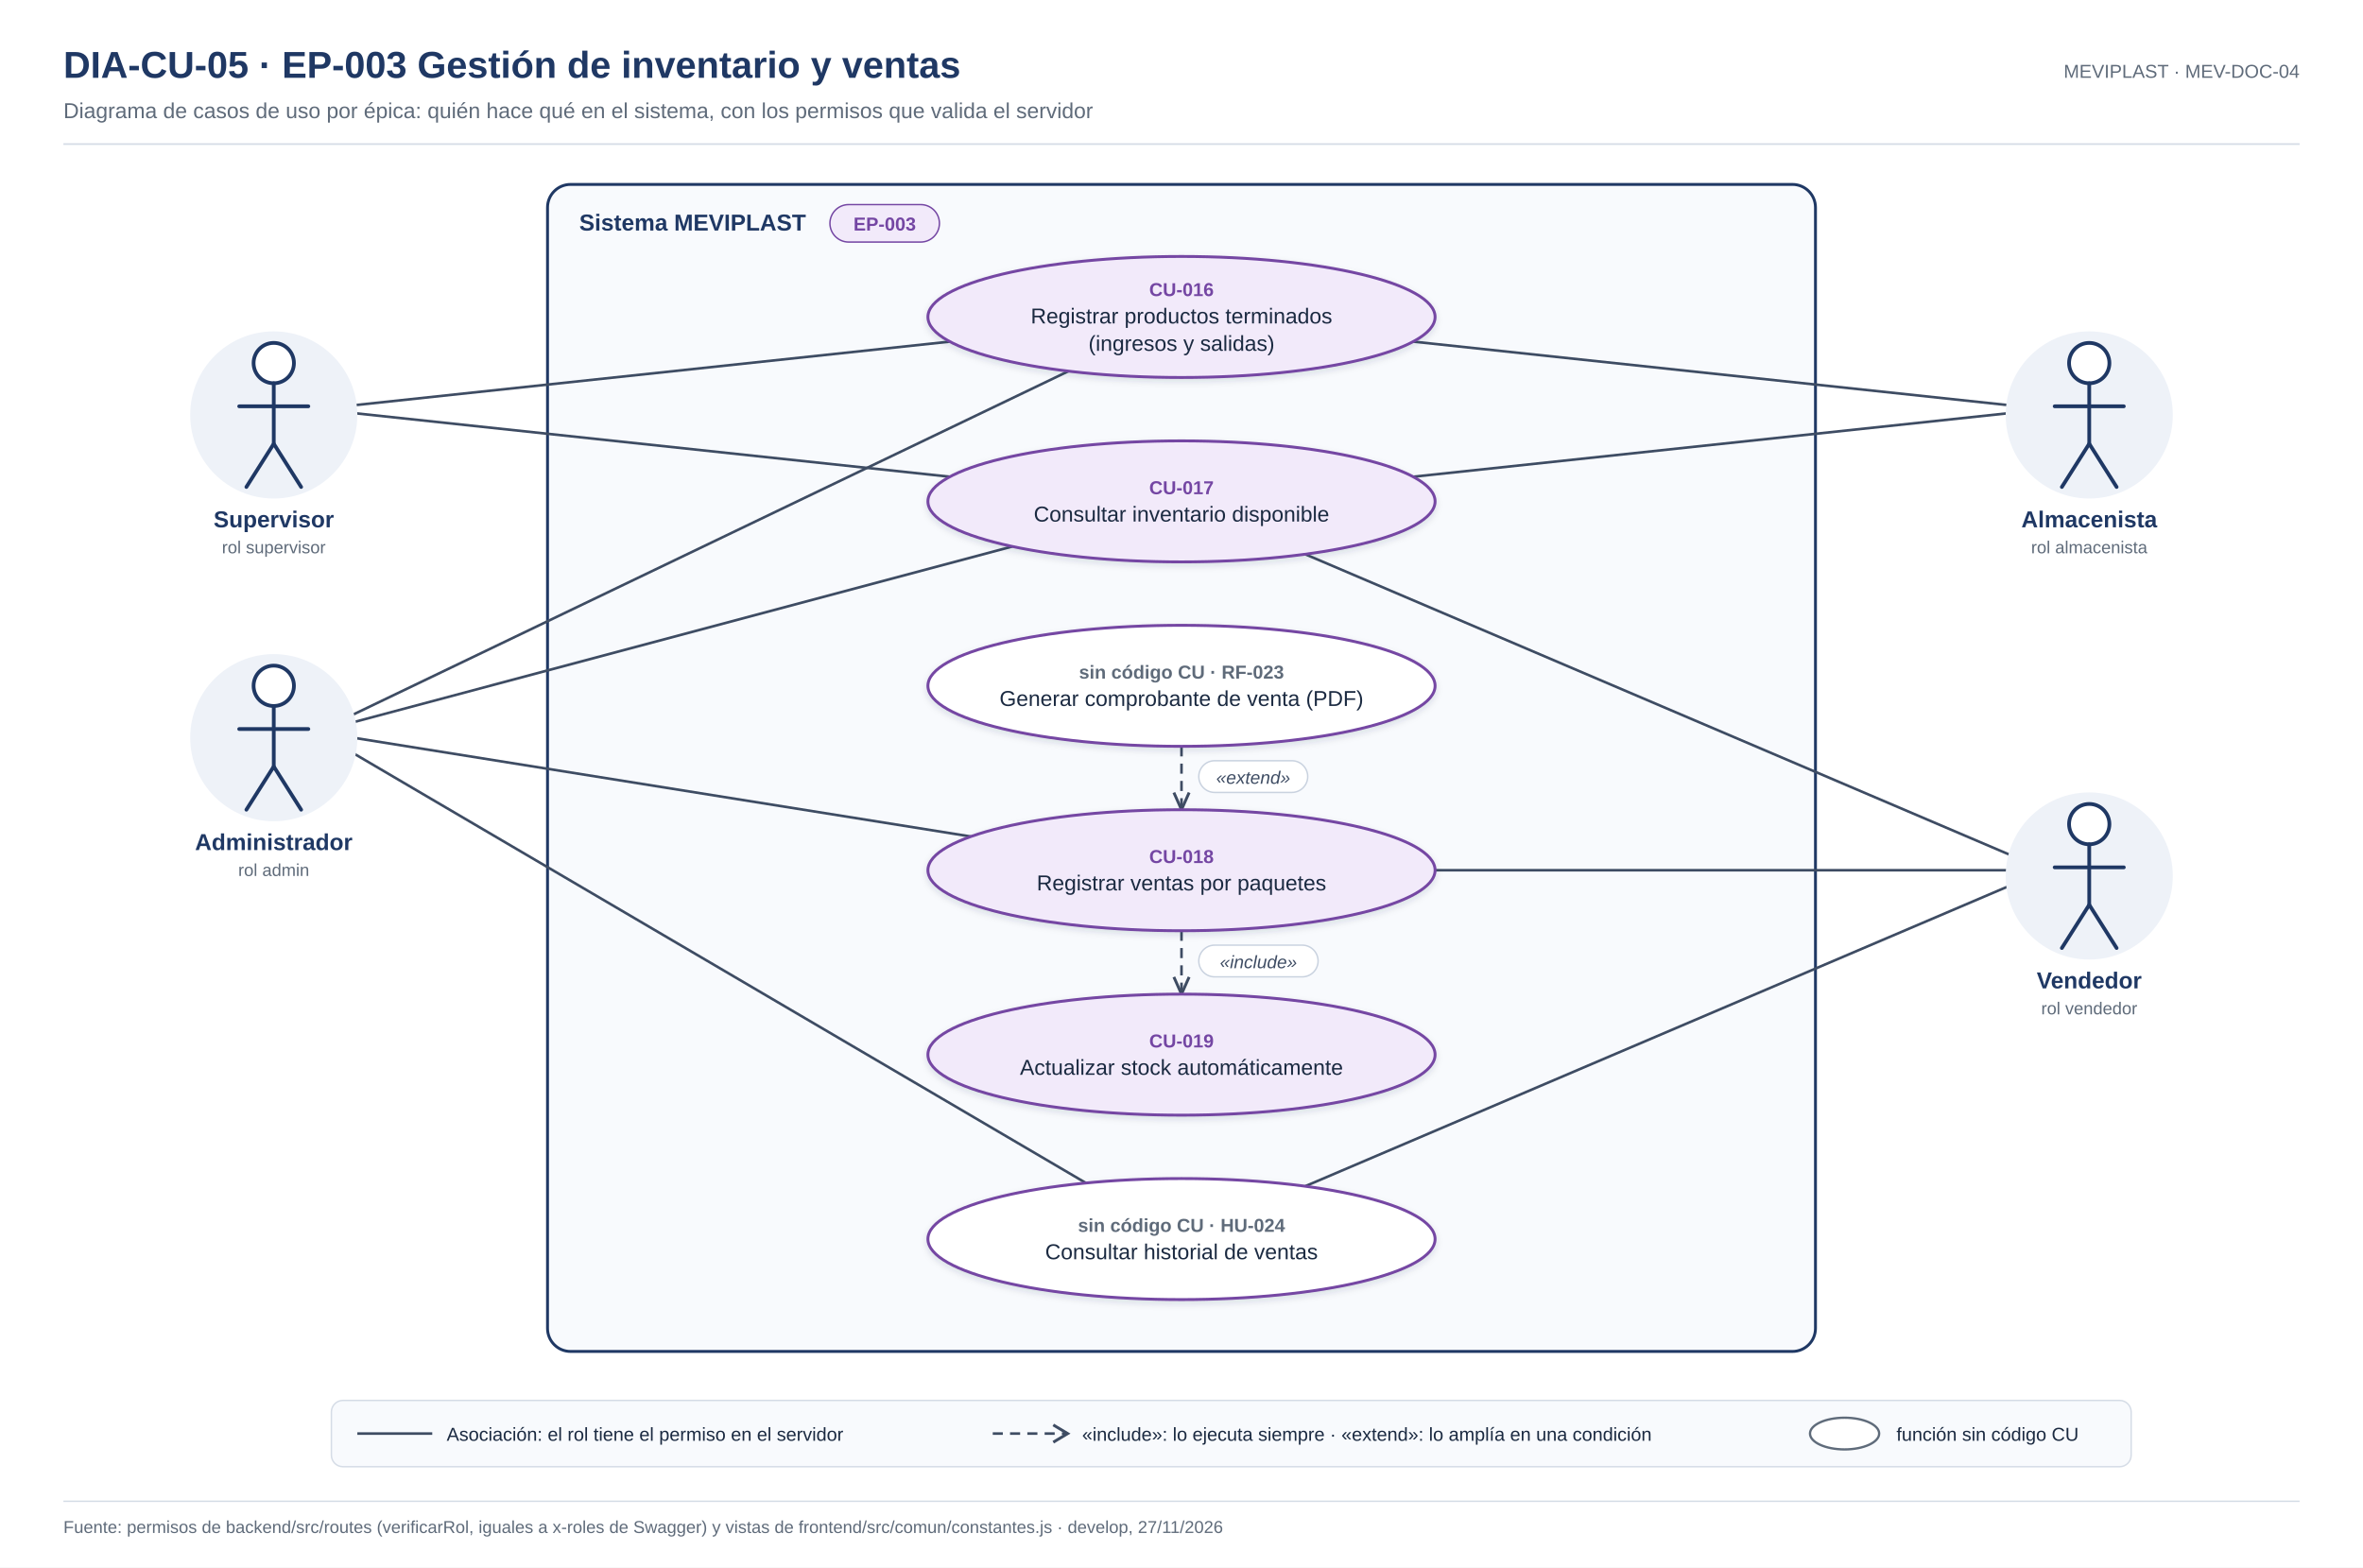
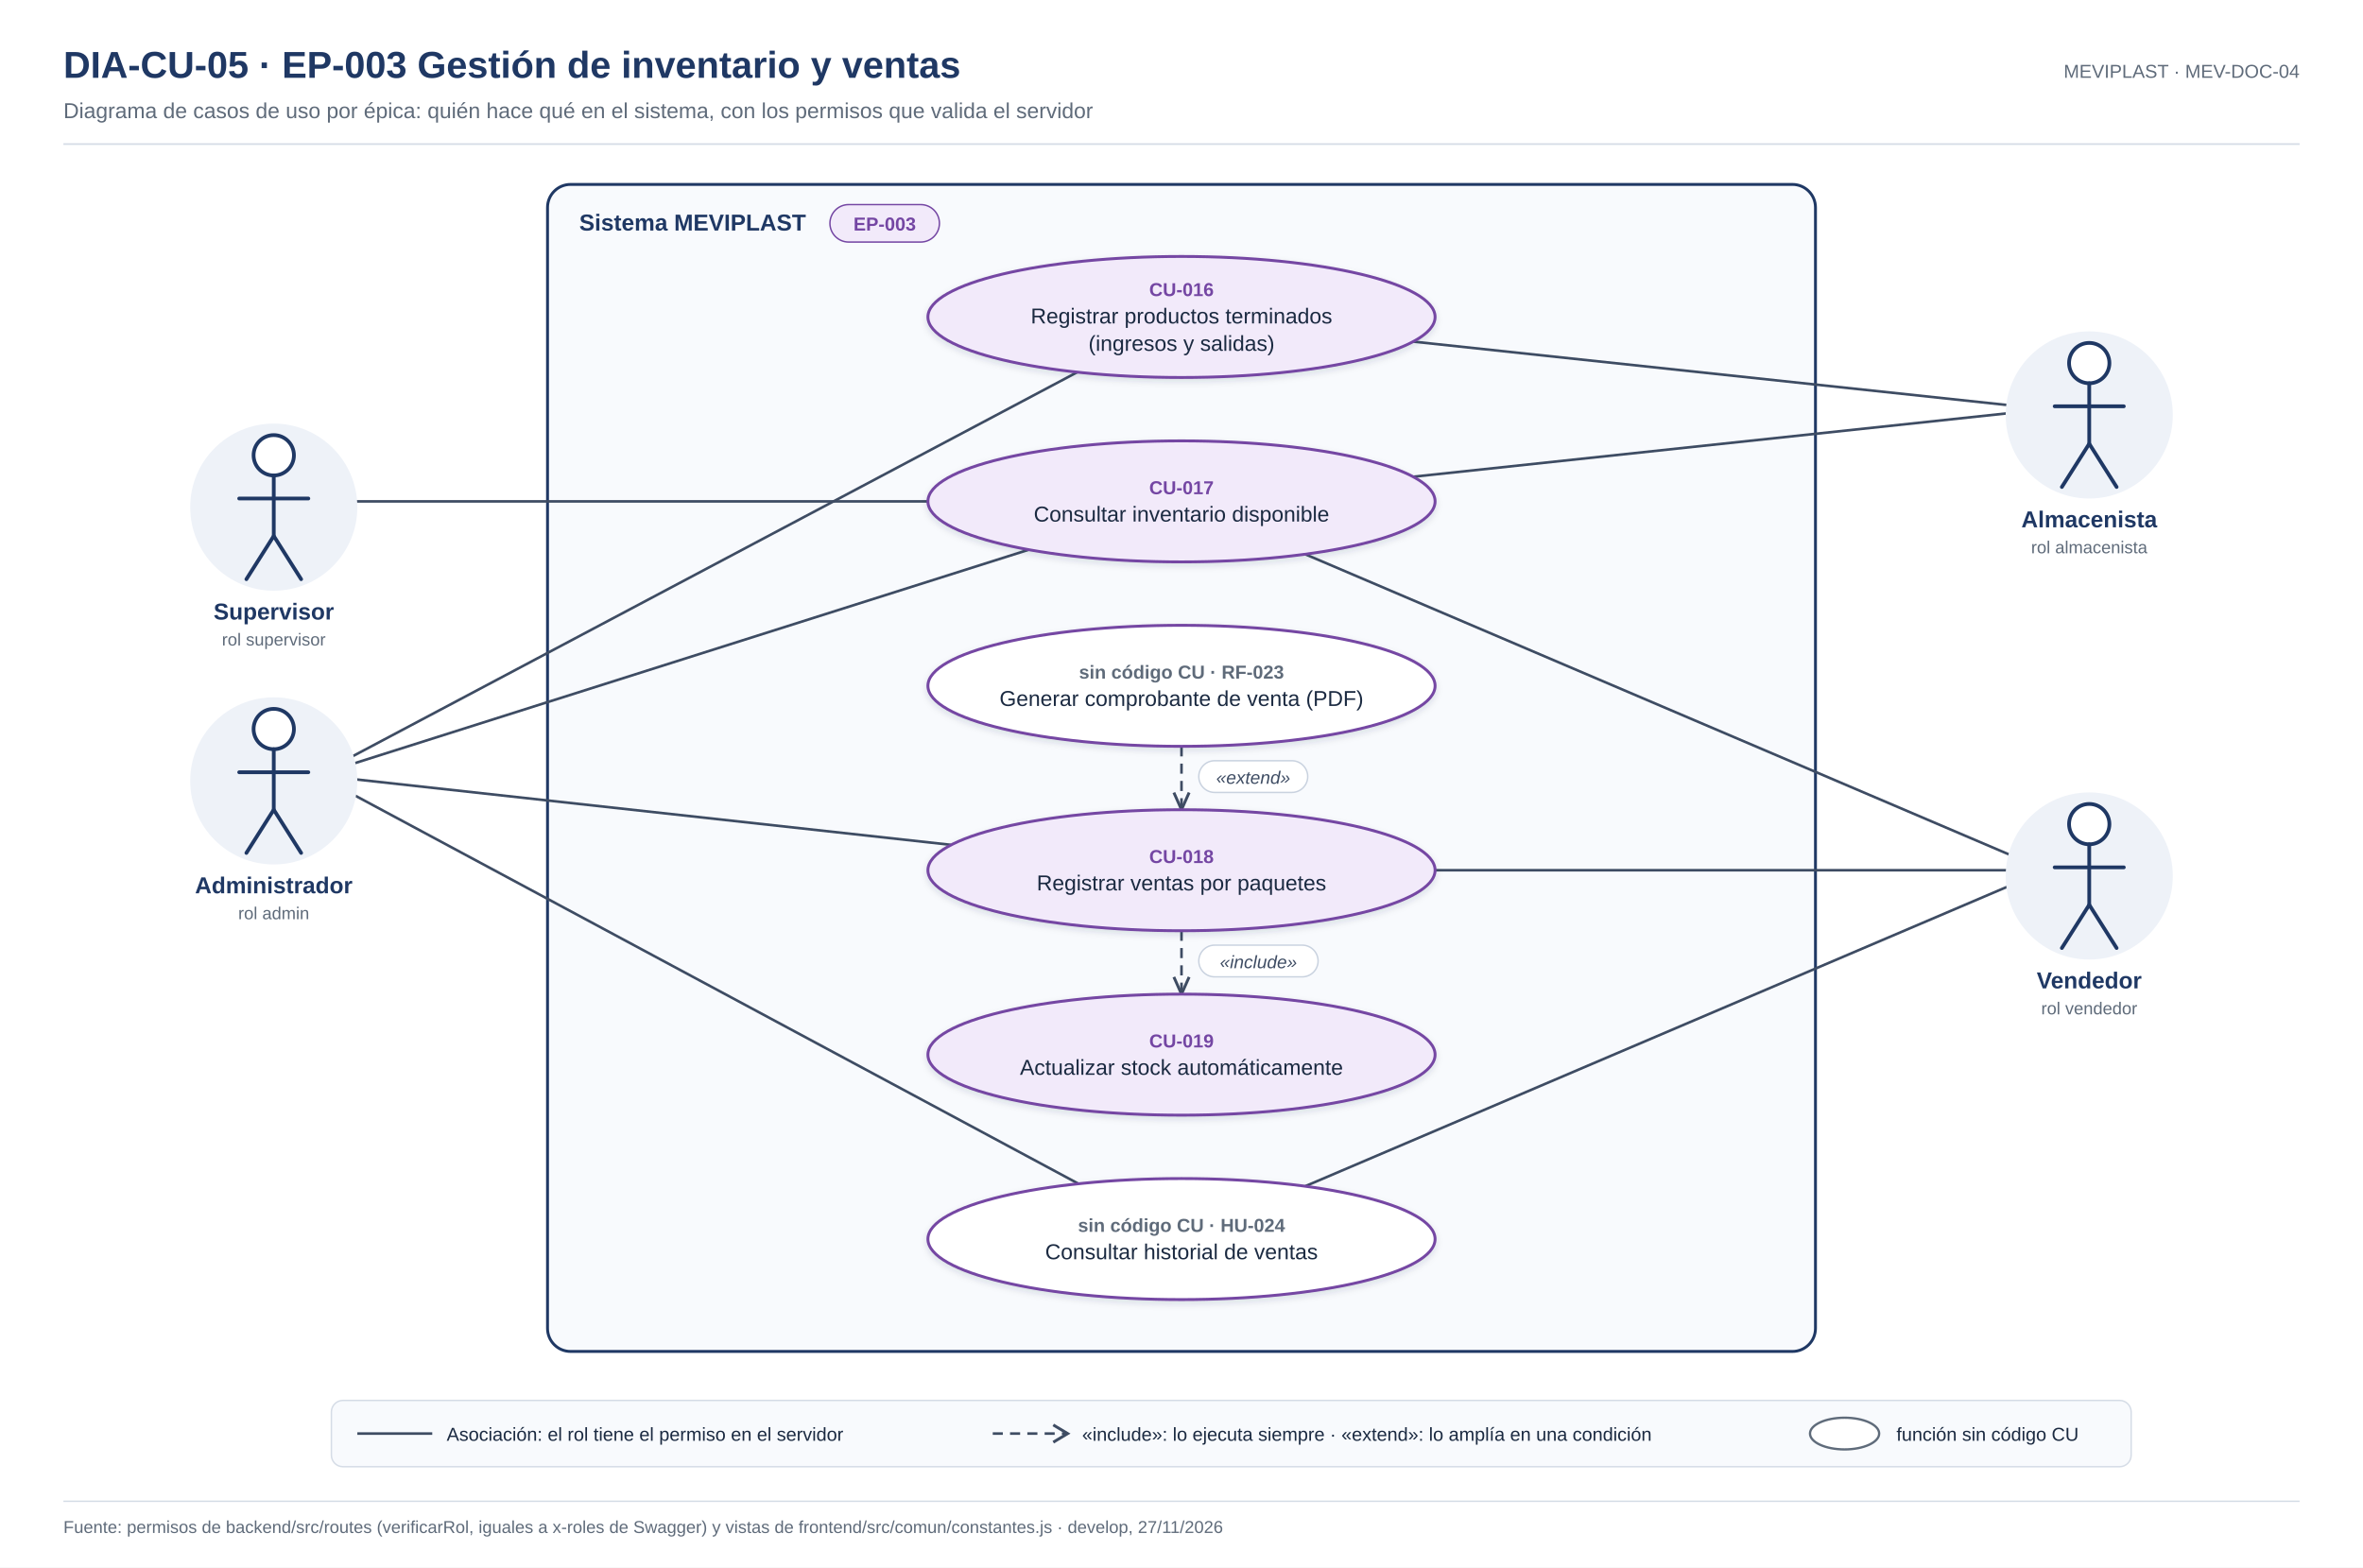
<svg xmlns="http://www.w3.org/2000/svg" width="1640" height="1088" viewBox="0 0 1640 1088" font-family="Segoe UI, Arial, Helvetica, sans-serif">
  <defs>
    <filter id="sombra" x="-10%" y="-20%" width="120%" height="150%">
      <feDropShadow dx="0" dy="2" stdDeviation="2.4" flood-color="#1B2A41" flood-opacity="0.13" />
    </filter>
  </defs>
  <rect width="1640" height="1088" fill="#ffffff" />
  <text x="44" y="54" font-size="26" font-weight="700" fill="#1F3864" text-anchor="start">DIA-CU-05 · EP-003 Gestión de inventario y ventas</text>
  <text x="44" y="82" font-size="15" font-weight="400" fill="#5F6B7A" text-anchor="start">Diagrama de casos de uso por épica: quién hace qué en el sistema, con los permisos que valida el servidor</text>
  <text x="1596" y="54" font-size="13" font-weight="400" fill="#5F6B7A" text-anchor="end">MEVIPLAST · MEV-DOC-04</text>
  <line x1="44" y1="100" x2="1596" y2="100" stroke="#D5DCE6" stroke-width="1.2" />
  <rect x="380" y="128" width="880" height="810" rx="16" fill="#F8FAFD" stroke="#1F3864" stroke-width="2" />
  <text x="402" y="160" font-size="16" font-weight="700" fill="#1F3864" text-anchor="start">Sistema MEVIPLAST</text>
  <rect x="576" y="142" width="76" height="26" rx="13" fill="#F2EAFA" stroke="#7446A3" />
  <text x="614" y="160" font-size="13" font-weight="700" fill="#7446A3" text-anchor="middle">EP-003</text>
-   <line x1="220" y1="284" x2="659.3" y2="237.1" stroke="#3E4C63" stroke-width="1.8" />
-   <line x1="220" y1="284" x2="659.3" y2="330.9" stroke="#3E4C63" stroke-width="1.8" />
-   <line x1="220" y1="508" x2="741.6" y2="257.6" stroke="#3E4C63" stroke-width="1.8" />
-   <line x1="220" y1="508" x2="702.6" y2="379.3" stroke="#3E4C63" stroke-width="1.8" />
-   <line x1="220" y1="508" x2="673.8" y2="580.6" stroke="#3E4C63" stroke-width="1.8" />
-   <line x1="220" y1="508" x2="753.7" y2="821.1" stroke="#3E4C63" stroke-width="1.8" />
+   <line x1="220" y1="348" x2="644" y2="348" stroke="#3E4C63" stroke-width="1.8" />
+   <line x1="220" y1="538" x2="747.7" y2="258.3" stroke="#3E4C63" stroke-width="1.8" />
+   <line x1="220" y1="538" x2="714.1" y2="381.5" stroke="#3E4C63" stroke-width="1.8" />
+   <line x1="220" y1="538" x2="660.2" y2="586.4" stroke="#3E4C63" stroke-width="1.8" />
+   <line x1="220" y1="538" x2="748.5" y2="821.6" stroke="#3E4C63" stroke-width="1.8" />
  <line x1="1420" y1="284" x2="980.7" y2="237.1" stroke="#3E4C63" stroke-width="1.8" />
  <line x1="1420" y1="284" x2="980.7" y2="330.9" stroke="#3E4C63" stroke-width="1.8" />
  <line x1="1420" y1="604" x2="905.9" y2="384.7" stroke="#3E4C63" stroke-width="1.8" />
  <line x1="1420" y1="604" x2="996" y2="604" stroke="#3E4C63" stroke-width="1.8" />
  <line x1="1420" y1="604" x2="905.9" y2="823.3" stroke="#3E4C63" stroke-width="1.8" />
  <line x1="820" y1="646" x2="820" y2="690" stroke="#3E4C63" stroke-width="1.8" stroke-dasharray="7,5" />
  <polyline points="814.7,678.1 820,690 825.3,678.1" fill="none" stroke="#3E4C63" stroke-width="2" stroke-linejoin="round" />
  <rect x="832" y="656" width="82.8" height="22" rx="11" fill="#fff" stroke="#C9D2DF" stroke-width="1" />
  <text x="873.4" y="672" font-size="12.5" font-weight="400" fill="#3E4C63" text-anchor="middle" font-style="italic">«include»</text>
  <line x1="820" y1="518" x2="820" y2="562" stroke="#3E4C63" stroke-width="1.8" stroke-dasharray="7,5" />
  <polyline points="814.7,550.1 820,562 825.3,550.1" fill="none" stroke="#3E4C63" stroke-width="2" stroke-linejoin="round" />
  <rect x="832" y="528" width="75.6" height="22" rx="11" fill="#fff" stroke="#C9D2DF" stroke-width="1" />
  <text x="869.8" y="544" font-size="12.5" font-weight="400" fill="#3E4C63" text-anchor="middle" font-style="italic">«extend»</text>
  <g filter="url(#sombra)">
    <ellipse cx="820" cy="220" rx="176" ry="42" fill="#F2EAFA" stroke="#7446A3" stroke-width="2" />
  </g>
  <text x="820" y="205.5" font-size="13" font-weight="700" fill="#7446A3" text-anchor="middle">CU-016</text>
  <text x="820" y="224.5" font-size="15" font-weight="400" fill="#1B2A41" text-anchor="middle">Registrar productos terminados</text>
  <text x="820" y="243.5" font-size="15" font-weight="400" fill="#1B2A41" text-anchor="middle">(ingresos y salidas)</text>
  <g filter="url(#sombra)">
    <ellipse cx="820" cy="348" rx="176" ry="42" fill="#F2EAFA" stroke="#7446A3" stroke-width="2" />
  </g>
  <text x="820" y="343" font-size="13" font-weight="700" fill="#7446A3" text-anchor="middle">CU-017</text>
  <text x="820" y="362" font-size="15" font-weight="400" fill="#1B2A41" text-anchor="middle">Consultar inventario disponible</text>
  <g filter="url(#sombra)">
    <ellipse cx="820" cy="476" rx="176" ry="42" fill="#ffffff" stroke="#7446A3" stroke-width="2" />
  </g>
  <text x="820" y="471" font-size="13" font-weight="700" fill="#5F6B7A" text-anchor="middle">sin código CU · RF-023</text>
  <text x="820" y="490" font-size="15" font-weight="400" fill="#1B2A41" text-anchor="middle">Generar comprobante de venta (PDF)</text>
  <g filter="url(#sombra)">
    <ellipse cx="820" cy="604" rx="176" ry="42" fill="#F2EAFA" stroke="#7446A3" stroke-width="2" />
  </g>
  <text x="820" y="599" font-size="13" font-weight="700" fill="#7446A3" text-anchor="middle">CU-018</text>
  <text x="820" y="618" font-size="15" font-weight="400" fill="#1B2A41" text-anchor="middle">Registrar ventas por paquetes</text>
  <g filter="url(#sombra)">
    <ellipse cx="820" cy="732" rx="176" ry="42" fill="#F2EAFA" stroke="#7446A3" stroke-width="2" />
  </g>
  <text x="820" y="727" font-size="13" font-weight="700" fill="#7446A3" text-anchor="middle">CU-019</text>
  <text x="820" y="746" font-size="15" font-weight="400" fill="#1B2A41" text-anchor="middle">Actualizar stock automáticamente</text>
  <g filter="url(#sombra)">
    <ellipse cx="820" cy="860" rx="176" ry="42" fill="#ffffff" stroke="#7446A3" stroke-width="2" />
  </g>
  <text x="820" y="855" font-size="13" font-weight="700" fill="#5F6B7A" text-anchor="middle">sin código CU · HU-024</text>
  <text x="820" y="874" font-size="15" font-weight="400" fill="#1B2A41" text-anchor="middle">Consultar historial de ventas</text>
-   <circle cx="190" cy="288" r="58" fill="#EEF2F8" />
-   <circle cx="190" cy="252" r="14" fill="#fff" stroke="#1F3864" stroke-width="2.6" />
-   <line x1="190" y1="266" x2="190" y2="308" stroke="#1F3864" stroke-width="2.6" stroke-linecap="round" />
-   <line x1="166" y1="282" x2="214" y2="282" stroke="#1F3864" stroke-width="2.6" stroke-linecap="round" />
-   <polyline points="171,338 190,308 209,338" fill="none" stroke="#1F3864" stroke-width="2.6" stroke-linecap="round" stroke-linejoin="round" />
-   <text x="190" y="366" font-size="16" font-weight="700" fill="#1F3864" text-anchor="middle">Supervisor</text>
-   <text x="190" y="384" font-size="12" font-weight="400" fill="#5F6B7A" text-anchor="middle">rol supervisor</text>
-   <circle cx="190" cy="512" r="58" fill="#EEF2F8" />
-   <circle cx="190" cy="476" r="14" fill="#fff" stroke="#1F3864" stroke-width="2.6" />
-   <line x1="190" y1="490" x2="190" y2="532" stroke="#1F3864" stroke-width="2.6" stroke-linecap="round" />
-   <line x1="166" y1="506" x2="214" y2="506" stroke="#1F3864" stroke-width="2.6" stroke-linecap="round" />
-   <polyline points="171,562 190,532 209,562" fill="none" stroke="#1F3864" stroke-width="2.6" stroke-linecap="round" stroke-linejoin="round" />
-   <text x="190" y="590" font-size="16" font-weight="700" fill="#1F3864" text-anchor="middle">Administrador</text>
-   <text x="190" y="608" font-size="12" font-weight="400" fill="#5F6B7A" text-anchor="middle">rol admin</text>
+   <circle cx="190" cy="352" r="58" fill="#EEF2F8" />
+   <circle cx="190" cy="316" r="14" fill="#fff" stroke="#1F3864" stroke-width="2.6" />
+   <line x1="190" y1="330" x2="190" y2="372" stroke="#1F3864" stroke-width="2.6" stroke-linecap="round" />
+   <line x1="166" y1="346" x2="214" y2="346" stroke="#1F3864" stroke-width="2.6" stroke-linecap="round" />
+   <polyline points="171,402 190,372 209,402" fill="none" stroke="#1F3864" stroke-width="2.6" stroke-linecap="round" stroke-linejoin="round" />
+   <text x="190" y="430" font-size="16" font-weight="700" fill="#1F3864" text-anchor="middle">Supervisor</text>
+   <text x="190" y="448" font-size="12" font-weight="400" fill="#5F6B7A" text-anchor="middle">rol supervisor</text>
+   <circle cx="190" cy="542" r="58" fill="#EEF2F8" />
+   <circle cx="190" cy="506" r="14" fill="#fff" stroke="#1F3864" stroke-width="2.6" />
+   <line x1="190" y1="520" x2="190" y2="562" stroke="#1F3864" stroke-width="2.6" stroke-linecap="round" />
+   <line x1="166" y1="536" x2="214" y2="536" stroke="#1F3864" stroke-width="2.6" stroke-linecap="round" />
+   <polyline points="171,592 190,562 209,592" fill="none" stroke="#1F3864" stroke-width="2.6" stroke-linecap="round" stroke-linejoin="round" />
+   <text x="190" y="620" font-size="16" font-weight="700" fill="#1F3864" text-anchor="middle">Administrador</text>
+   <text x="190" y="638" font-size="12" font-weight="400" fill="#5F6B7A" text-anchor="middle">rol admin</text>
  <circle cx="1450" cy="288" r="58" fill="#EEF2F8" />
  <circle cx="1450" cy="252" r="14" fill="#fff" stroke="#1F3864" stroke-width="2.6" />
  <line x1="1450" y1="266" x2="1450" y2="308" stroke="#1F3864" stroke-width="2.6" stroke-linecap="round" />
  <line x1="1426" y1="282" x2="1474" y2="282" stroke="#1F3864" stroke-width="2.6" stroke-linecap="round" />
  <polyline points="1431,338 1450,308 1469,338" fill="none" stroke="#1F3864" stroke-width="2.6" stroke-linecap="round" stroke-linejoin="round" />
  <text x="1450" y="366" font-size="16" font-weight="700" fill="#1F3864" text-anchor="middle">Almacenista</text>
  <text x="1450" y="384" font-size="12" font-weight="400" fill="#5F6B7A" text-anchor="middle">rol almacenista</text>
  <circle cx="1450" cy="608" r="58" fill="#EEF2F8" />
  <circle cx="1450" cy="572" r="14" fill="#fff" stroke="#1F3864" stroke-width="2.6" />
  <line x1="1450" y1="586" x2="1450" y2="628" stroke="#1F3864" stroke-width="2.6" stroke-linecap="round" />
  <line x1="1426" y1="602" x2="1474" y2="602" stroke="#1F3864" stroke-width="2.6" stroke-linecap="round" />
  <polyline points="1431,658 1450,628 1469,658" fill="none" stroke="#1F3864" stroke-width="2.6" stroke-linecap="round" stroke-linejoin="round" />
  <text x="1450" y="686" font-size="16" font-weight="700" fill="#1F3864" text-anchor="middle">Vendedor</text>
  <text x="1450" y="704" font-size="12" font-weight="400" fill="#5F6B7A" text-anchor="middle">rol vendedor</text>
  <rect x="230" y="972" width="1249.1" height="46" rx="8" fill="#F8FAFD" stroke="#D5DCE6" />
  <line x1="248" y1="995" x2="300" y2="995" stroke="#3E4C63" stroke-width="1.8" />
  <text x="310" y="1000" font-size="13" font-weight="400" fill="#1B2A41" text-anchor="start">Asociación: el rol tiene el permiso en el servidor</text>
  <line x1="689" y1="995" x2="741" y2="995" stroke="#3E4C63" stroke-width="1.8" stroke-dasharray="7,5" />
  <polyline points="731,989 741,995 731,1001" fill="none" stroke="#3E4C63" stroke-width="2" />
  <text x="751" y="1000" font-size="13" font-weight="400" fill="#1B2A41" text-anchor="start">«include»: lo ejecuta siempre · «extend»: lo amplía en una condición</text>
  <ellipse cx="1280.2" cy="995" rx="24" ry="11" fill="#fff" stroke="#5F6B7A" stroke-width="1.6" />
  <text x="1316.2" y="1000" font-size="13" font-weight="400" fill="#1B2A41" text-anchor="start">función sin código CU</text>
  <line x1="44" y1="1042" x2="1596" y2="1042" stroke="#D5DCE6" stroke-width="1" />
  <text x="44" y="1064" font-size="12" font-weight="400" fill="#5F6B7A" text-anchor="start">Fuente: permisos de backend/src/routes (verificarRol, iguales a x-roles de Swagger) y vistas de frontend/src/comun/constantes.js · develop, 27/11/2026</text>
</svg>
